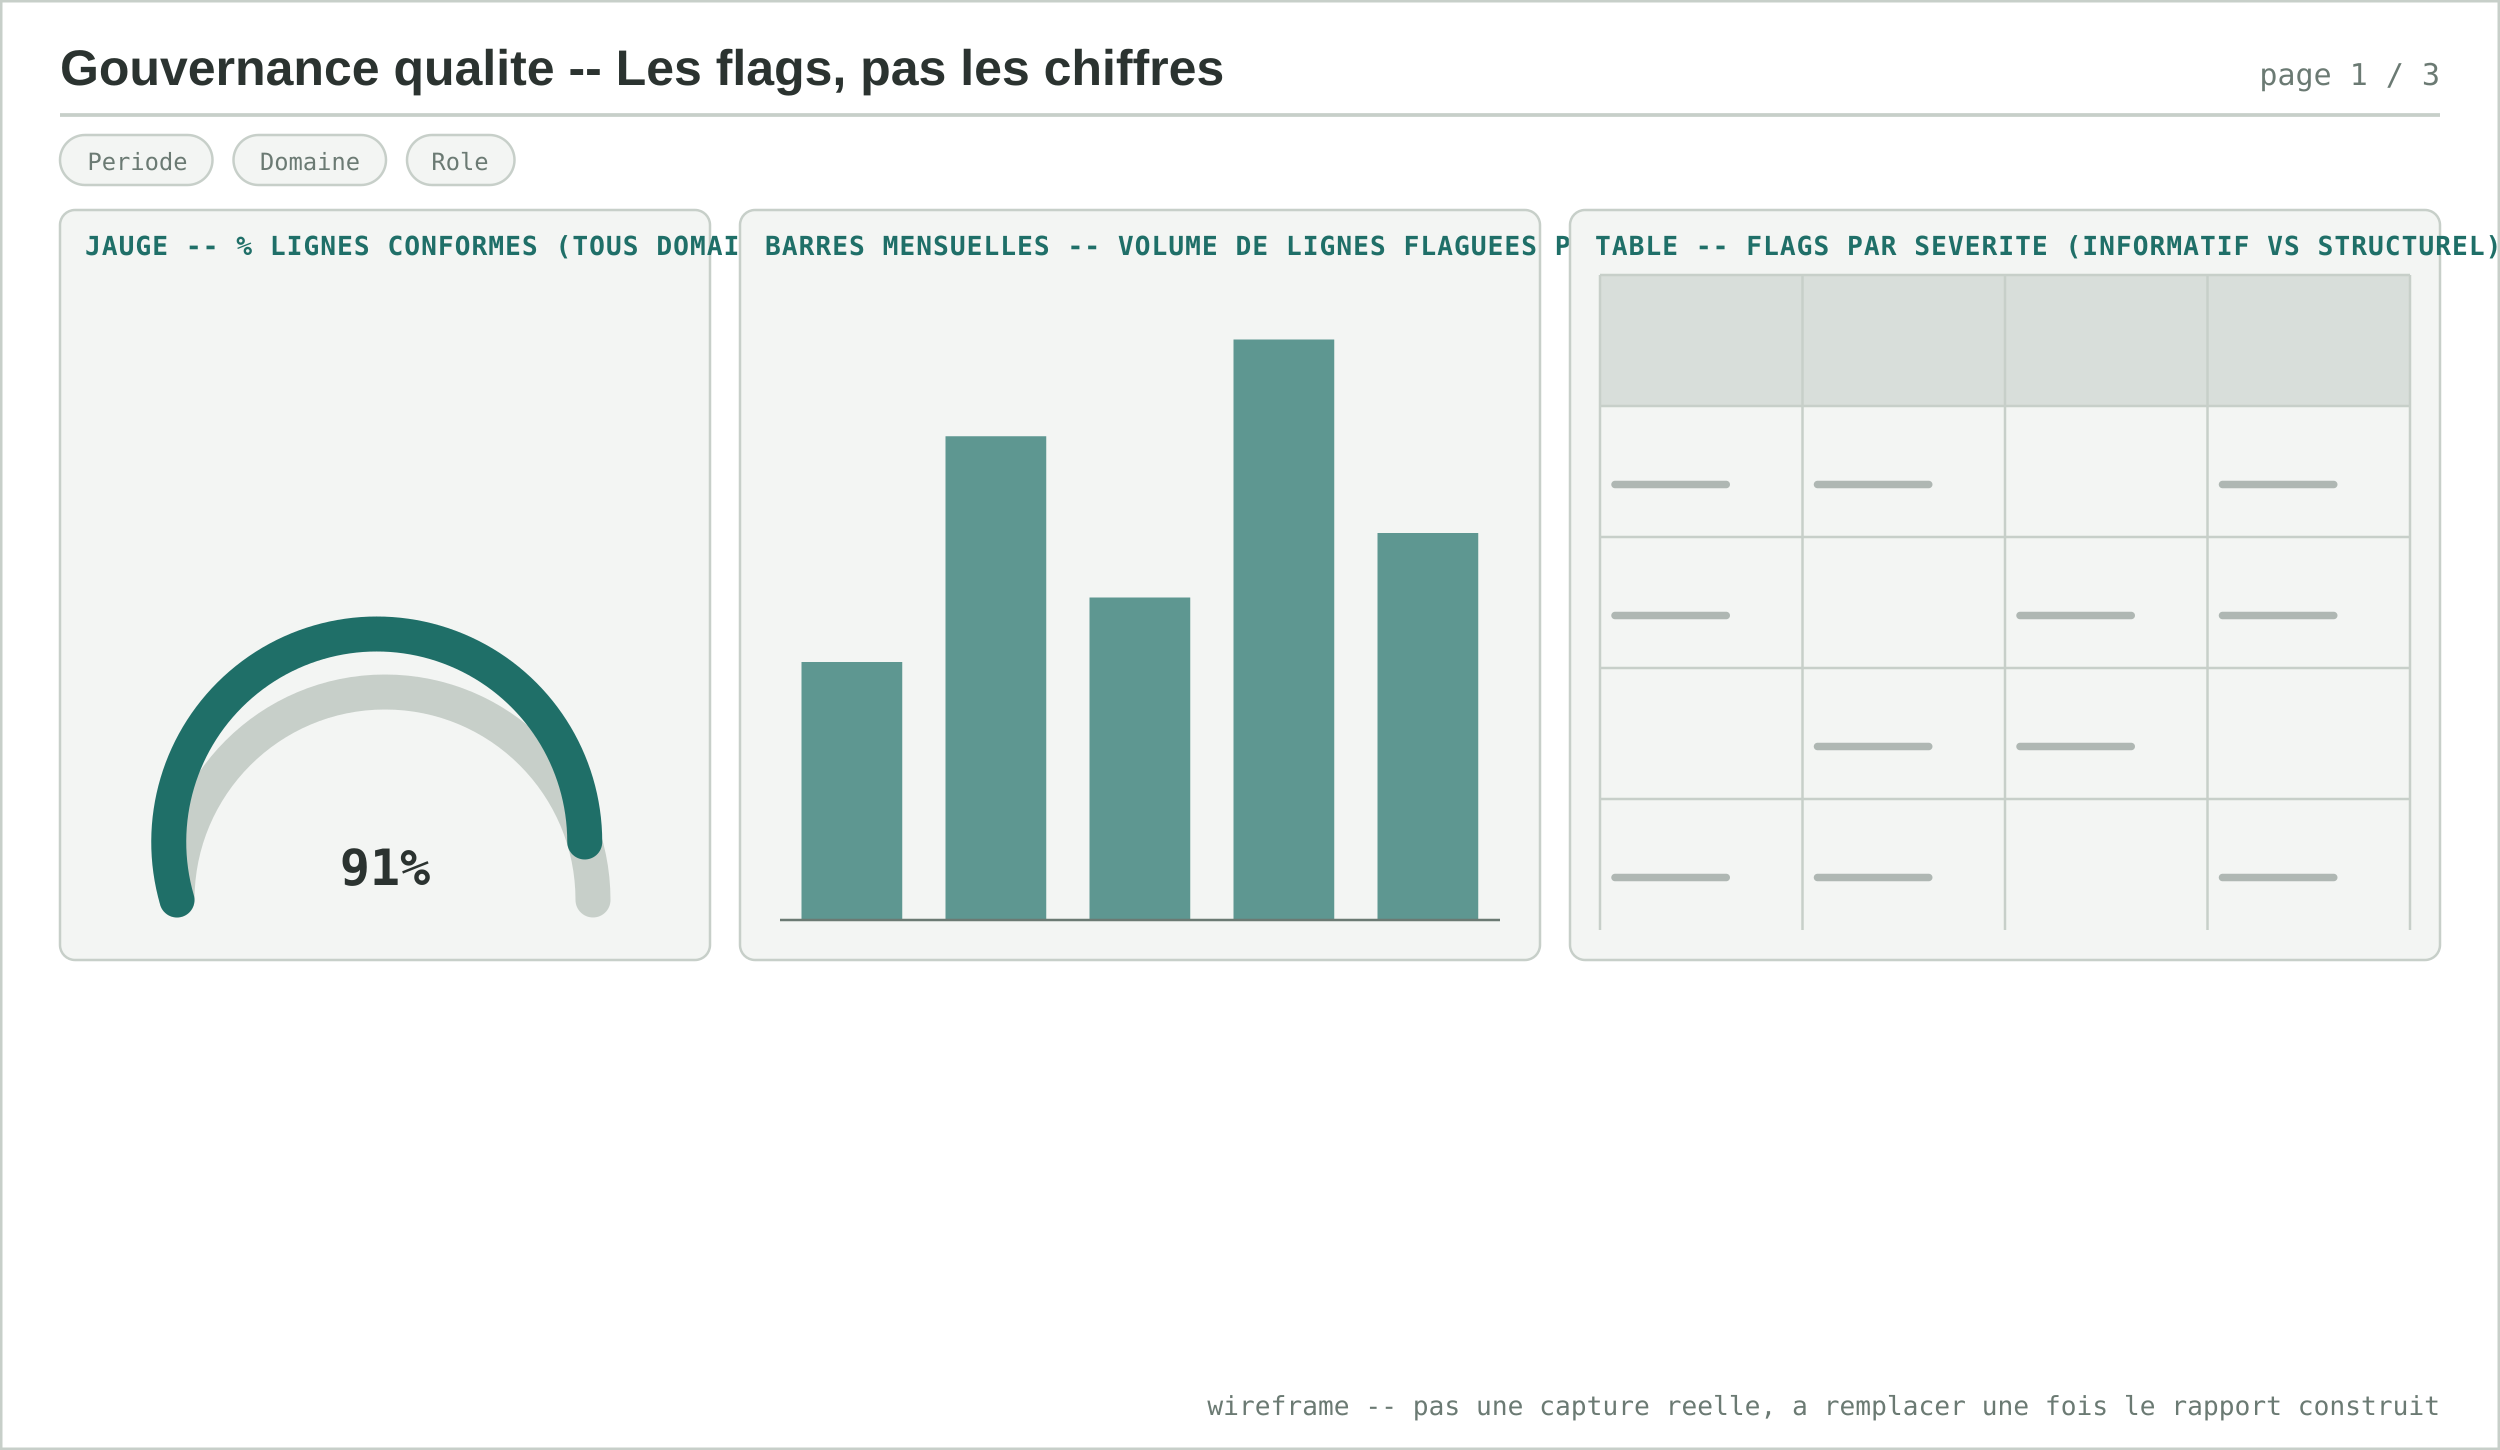
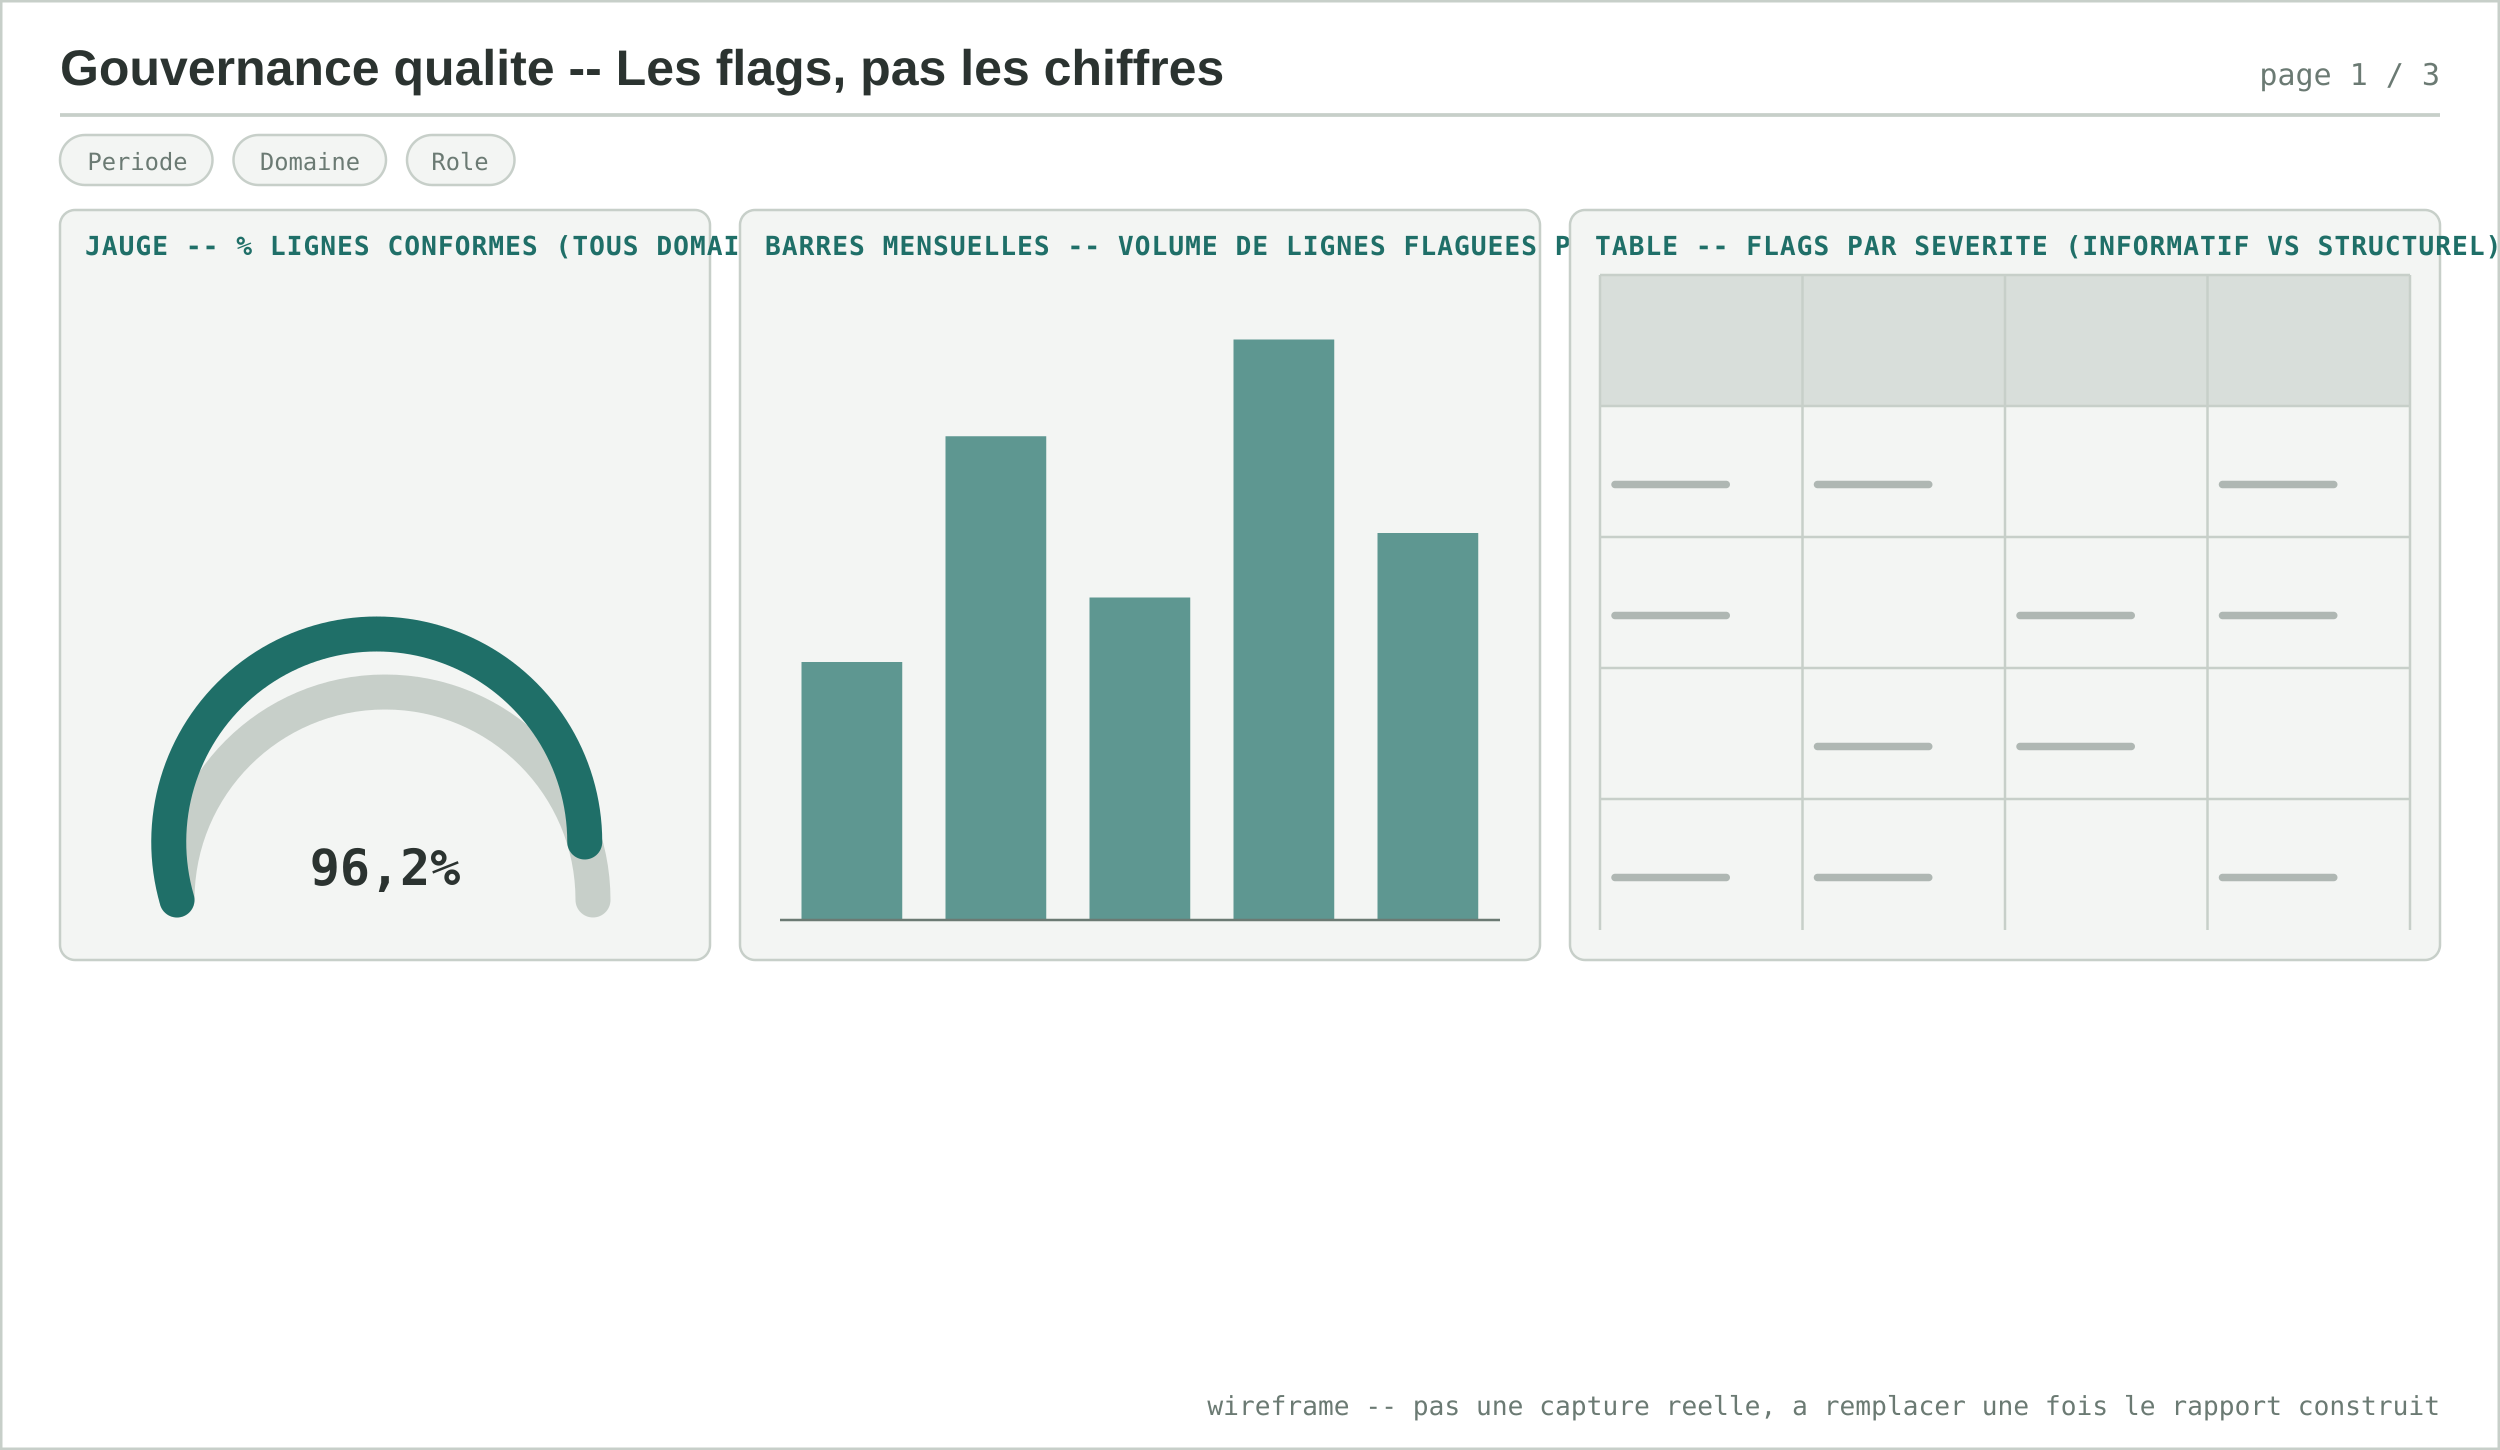
<svg xmlns="http://www.w3.org/2000/svg" viewBox="0 0 1000 580" font-family="IBM Plex Sans, Arial, sans-serif">
  <rect x="0" y="0" width="1000" height="580" fill="#ffffff" />
  <rect x="0.5" y="0.5" width="999" height="579" fill="none" stroke="#c7cfc9" />
  <text x="24" y="34" font-family="IBM Plex Sans, Arial, sans-serif" font-size="20" font-weight="700" fill="#2b3330">Gouvernance qualite -- Les flags, pas les chiffres</text>
  <text x="976" y="34" text-anchor="end" font-family="IBM Plex Mono, monospace" font-size="12" fill="#6b7a73">page 1 / 3</text>
  <line x1="24" y1="46" x2="976" y2="46" stroke="#c7cfc9" stroke-width="1.5" />
  <text x="976" y="566" text-anchor="end" font-family="IBM Plex Mono, monospace" font-size="10.5" fill="#6b7a73">wireframe -- pas une capture reelle, a remplacer une fois le rapport construit</text>
  <rect x="24" y="54" width="61" height="20" rx="10" fill="#f3f5f3" stroke="#c7cfc9" />
  <text x="55" y="68" text-anchor="middle" font-family="IBM Plex Mono, monospace" font-size="9.5" fill="#6b7a73">Periode</text>
  <rect x="93.4" y="54" width="61" height="20" rx="10" fill="#f3f5f3" stroke="#c7cfc9" />
  <text x="124" y="68" text-anchor="middle" font-family="IBM Plex Mono, monospace" font-size="9.5" fill="#6b7a73">Domaine</text>
  <rect x="162.8" y="54" width="43" height="20" rx="10" fill="#f3f5f3" stroke="#c7cfc9" />
  <text x="184" y="68" text-anchor="middle" font-family="IBM Plex Mono, monospace" font-size="9.5" fill="#6b7a73">Role</text>
  <rect x="24" y="84" width="260" height="300" rx="6" fill="#f3f5f3" stroke="#c7cfc9" />
  <text x="34" y="102" font-family="IBM Plex Mono, monospace" font-size="10.5" font-weight="600" letter-spacing="0.4" fill="#1f6f68">JAUGE -- % LIGNES CONFORMES (TOUS DOMAINES)</text>
  <path d="M 70.8 360.0 A 83.2 83.2 0 0 1 237.2 360.0" fill="none" stroke="#c7cfc9" stroke-width="14" stroke-linecap="round" />
  <path d="M 70.8 360.0 A 83.2 83.2 0 1 1 233.9 336.8" fill="none" stroke="#1f6f68" stroke-width="14" stroke-linecap="round" />
-   <text x="154.0" y="354" text-anchor="middle" font-family="IBM Plex Mono, monospace" font-size="20" font-weight="700" fill="#2b3330">91%</text>
+   <text x="154.0" y="354" text-anchor="middle" font-family="IBM Plex Mono, monospace" font-size="20" font-weight="700" fill="#2b3330">96,2%</text>
  <rect x="296" y="84" width="320" height="300" rx="6" fill="#f3f5f3" stroke="#c7cfc9" />
  <text x="306" y="102" font-family="IBM Plex Mono, monospace" font-size="10.5" font-weight="600" letter-spacing="0.4" fill="#1f6f68">BARRES MENSUELLES -- VOLUME DE LIGNES FLAGUEES PAR DOMAINE</text>
  <rect x="320.6" y="264.8" width="40.3" height="103.2" fill="#1f6f68" opacity="0.7" />
  <rect x="378.2" y="174.5" width="40.3" height="193.5" fill="#1f6f68" opacity="0.7" />
  <rect x="435.8" y="239.0" width="40.3" height="129.0" fill="#1f6f68" opacity="0.7" />
  <rect x="493.4" y="135.8" width="40.3" height="232.2" fill="#1f6f68" opacity="0.7" />
  <rect x="551.0" y="213.2" width="40.3" height="154.8" fill="#1f6f68" opacity="0.7" />
  <line x1="312" y1="368" x2="600" y2="368" stroke="#6b7a73" />
  <rect x="628" y="84" width="348" height="300" rx="6" fill="#f3f5f3" stroke="#c7cfc9" />
  <text x="638" y="102" font-family="IBM Plex Mono, monospace" font-size="10.5" font-weight="600" letter-spacing="0.4" fill="#1f6f68">TABLE -- FLAGS PAR SEVERITE (INFORMATIF VS STRUCTUREL)</text>
  <rect x="640" y="110" width="324" height="52.4" fill="#c7cfc9" opacity="0.6" />
  <line x1="640" y1="110.0" x2="964" y2="110.0" stroke="#c7cfc9" />
  <line x1="640" y1="162.4" x2="964" y2="162.4" stroke="#c7cfc9" />
  <line x1="640" y1="214.8" x2="964" y2="214.8" stroke="#c7cfc9" />
  <line x1="640" y1="267.2" x2="964" y2="267.2" stroke="#c7cfc9" />
  <line x1="640" y1="319.6" x2="964" y2="319.6" stroke="#c7cfc9" />
  <line x1="640.0" y1="110" x2="640.0" y2="372.0" stroke="#c7cfc9" />
  <line x1="721.0" y1="110" x2="721.0" y2="372.0" stroke="#c7cfc9" />
  <line x1="802.0" y1="110" x2="802.0" y2="372.0" stroke="#c7cfc9" />
  <line x1="883.0" y1="110" x2="883.0" y2="372.0" stroke="#c7cfc9" />
  <line x1="964.0" y1="110" x2="964.0" y2="372.0" stroke="#c7cfc9" />
  <line x1="646.0" y1="193.8" x2="690.5" y2="193.8" stroke="#6b7a73" stroke-width="3" stroke-linecap="round" opacity="0.5" />
  <line x1="727.0" y1="193.8" x2="771.5" y2="193.8" stroke="#6b7a73" stroke-width="3" stroke-linecap="round" opacity="0.5" />
  <line x1="889.0" y1="193.8" x2="933.5" y2="193.8" stroke="#6b7a73" stroke-width="3" stroke-linecap="round" opacity="0.5" />
  <line x1="646.0" y1="246.2" x2="690.5" y2="246.2" stroke="#6b7a73" stroke-width="3" stroke-linecap="round" opacity="0.5" />
  <line x1="808.0" y1="246.2" x2="852.5" y2="246.2" stroke="#6b7a73" stroke-width="3" stroke-linecap="round" opacity="0.5" />
  <line x1="889.0" y1="246.2" x2="933.5" y2="246.2" stroke="#6b7a73" stroke-width="3" stroke-linecap="round" opacity="0.5" />
  <line x1="727.0" y1="298.6" x2="771.5" y2="298.6" stroke="#6b7a73" stroke-width="3" stroke-linecap="round" opacity="0.5" />
  <line x1="808.0" y1="298.6" x2="852.5" y2="298.6" stroke="#6b7a73" stroke-width="3" stroke-linecap="round" opacity="0.5" />
  <line x1="646.0" y1="351.0" x2="690.5" y2="351.0" stroke="#6b7a73" stroke-width="3" stroke-linecap="round" opacity="0.5" />
  <line x1="727.0" y1="351.0" x2="771.5" y2="351.0" stroke="#6b7a73" stroke-width="3" stroke-linecap="round" opacity="0.5" />
  <line x1="889.0" y1="351.0" x2="933.5" y2="351.0" stroke="#6b7a73" stroke-width="3" stroke-linecap="round" opacity="0.5" />
</svg>
